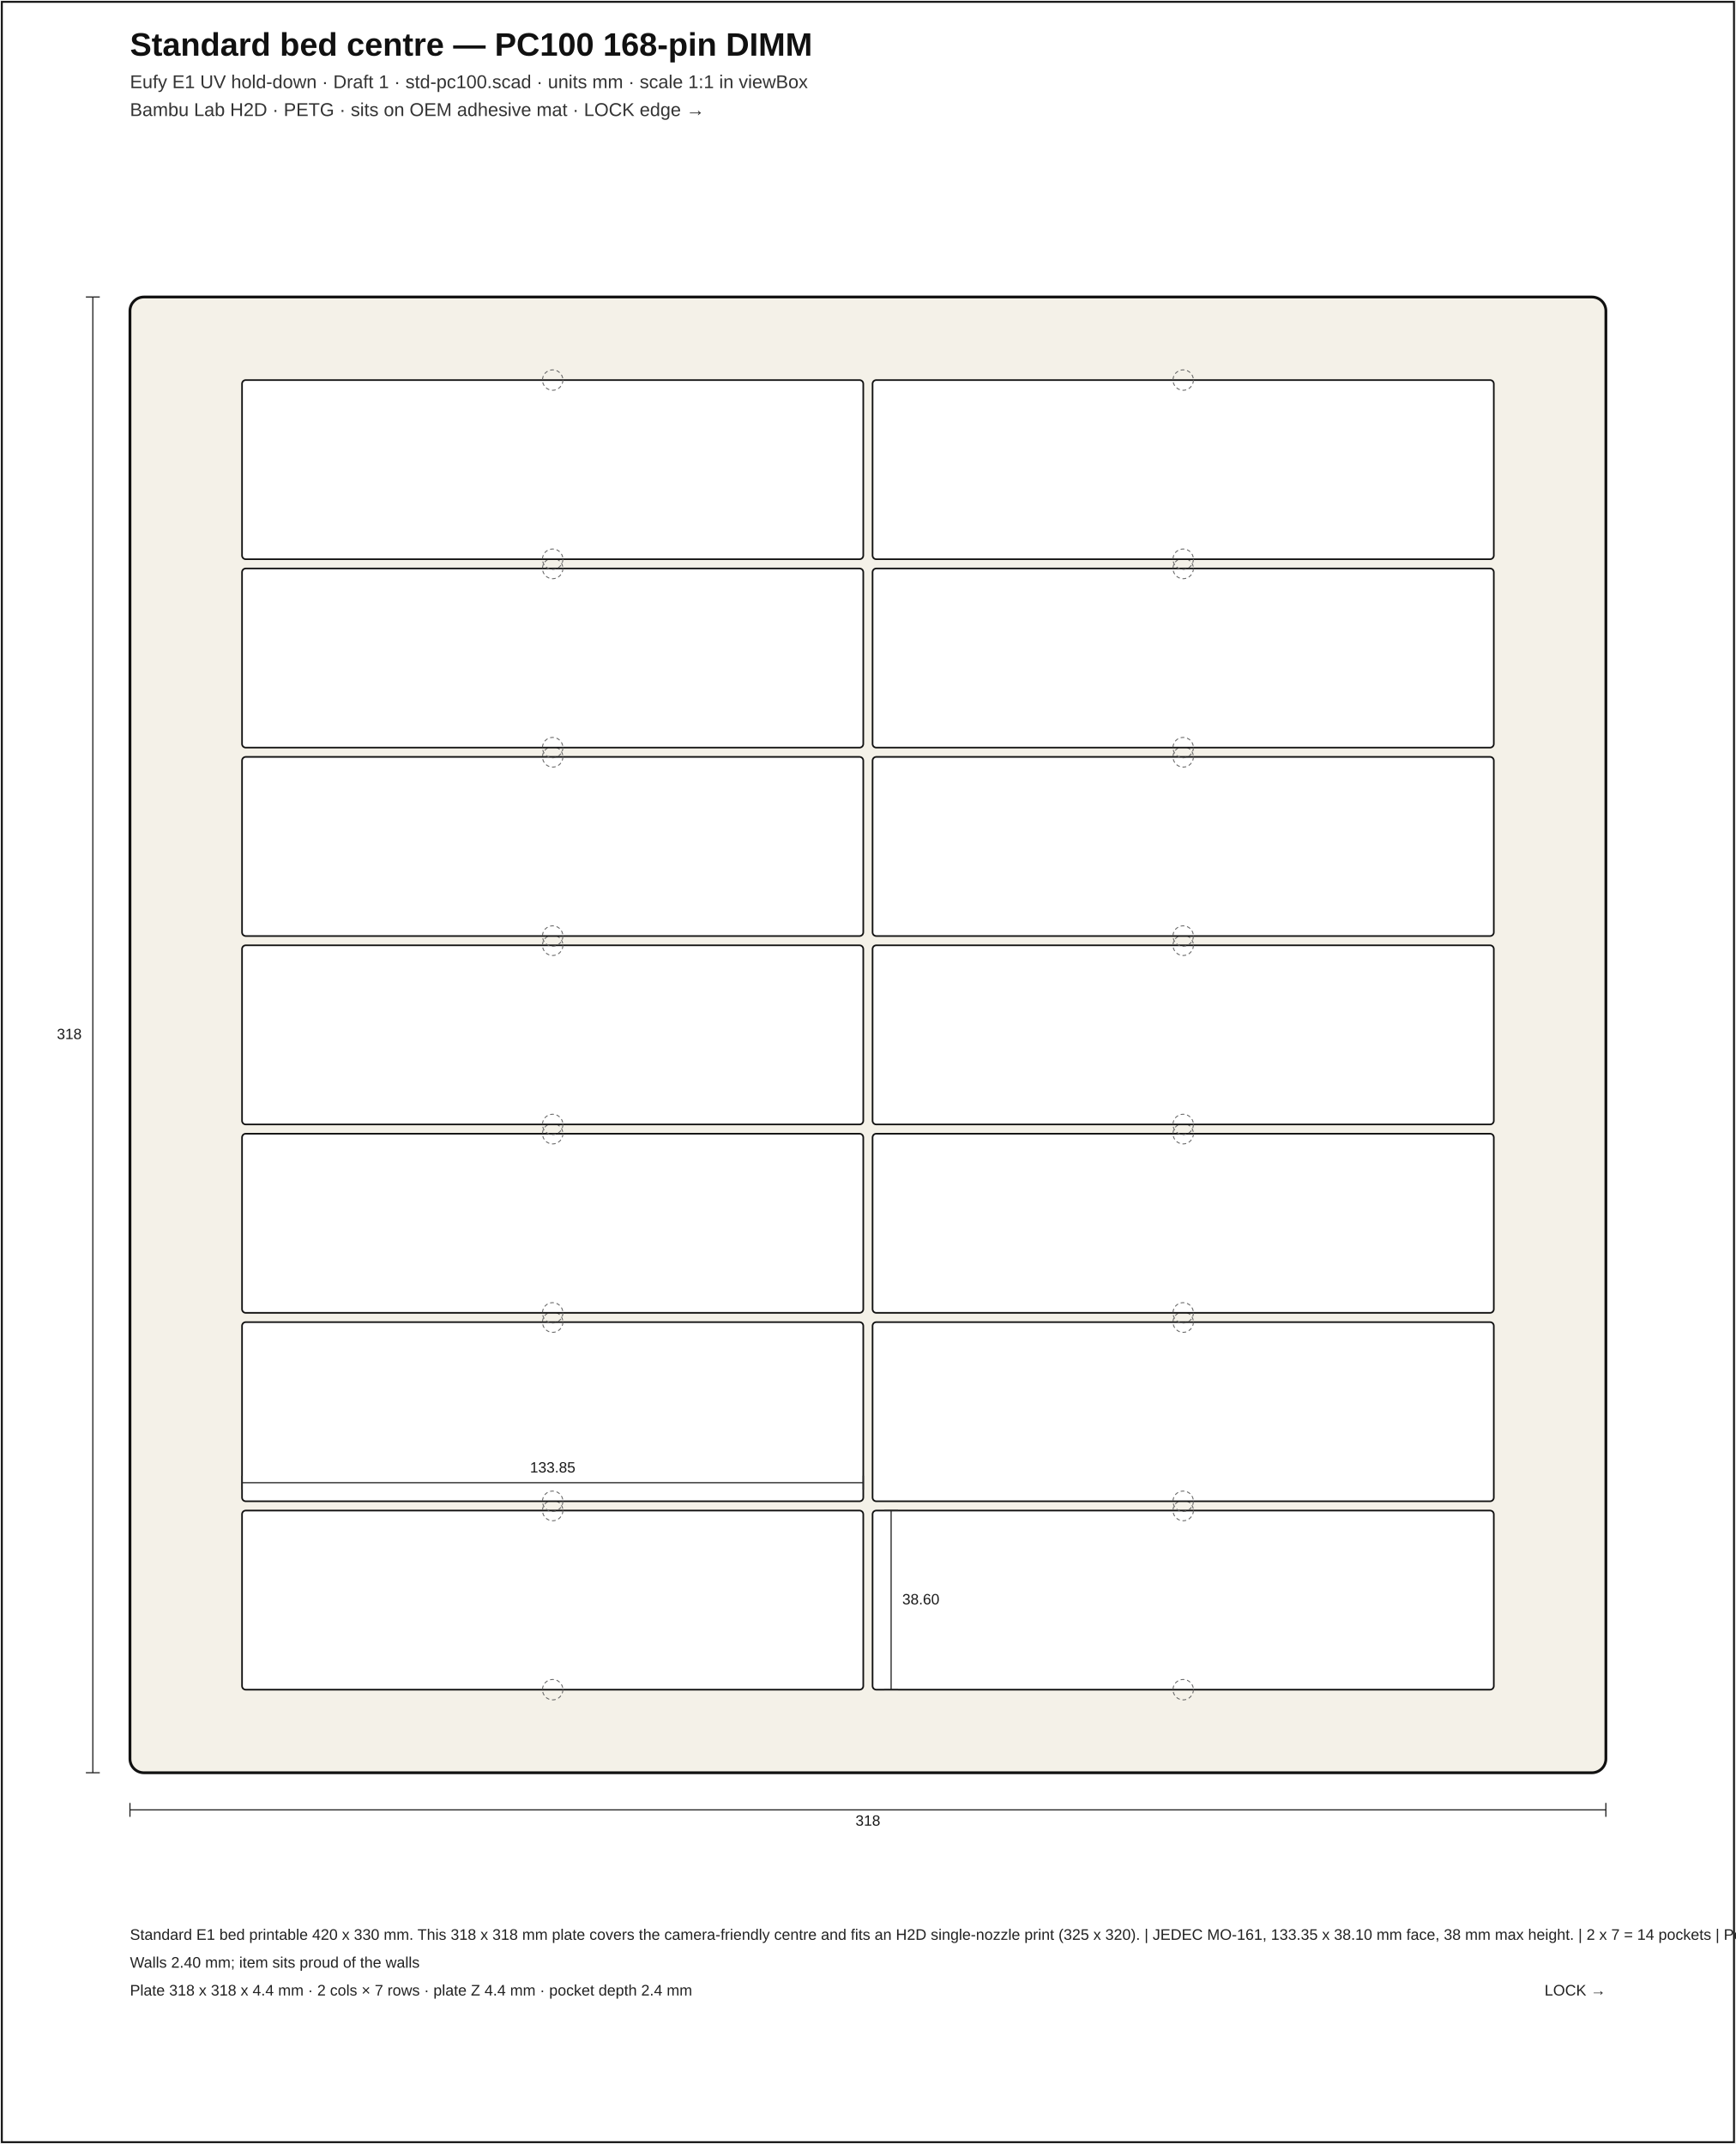
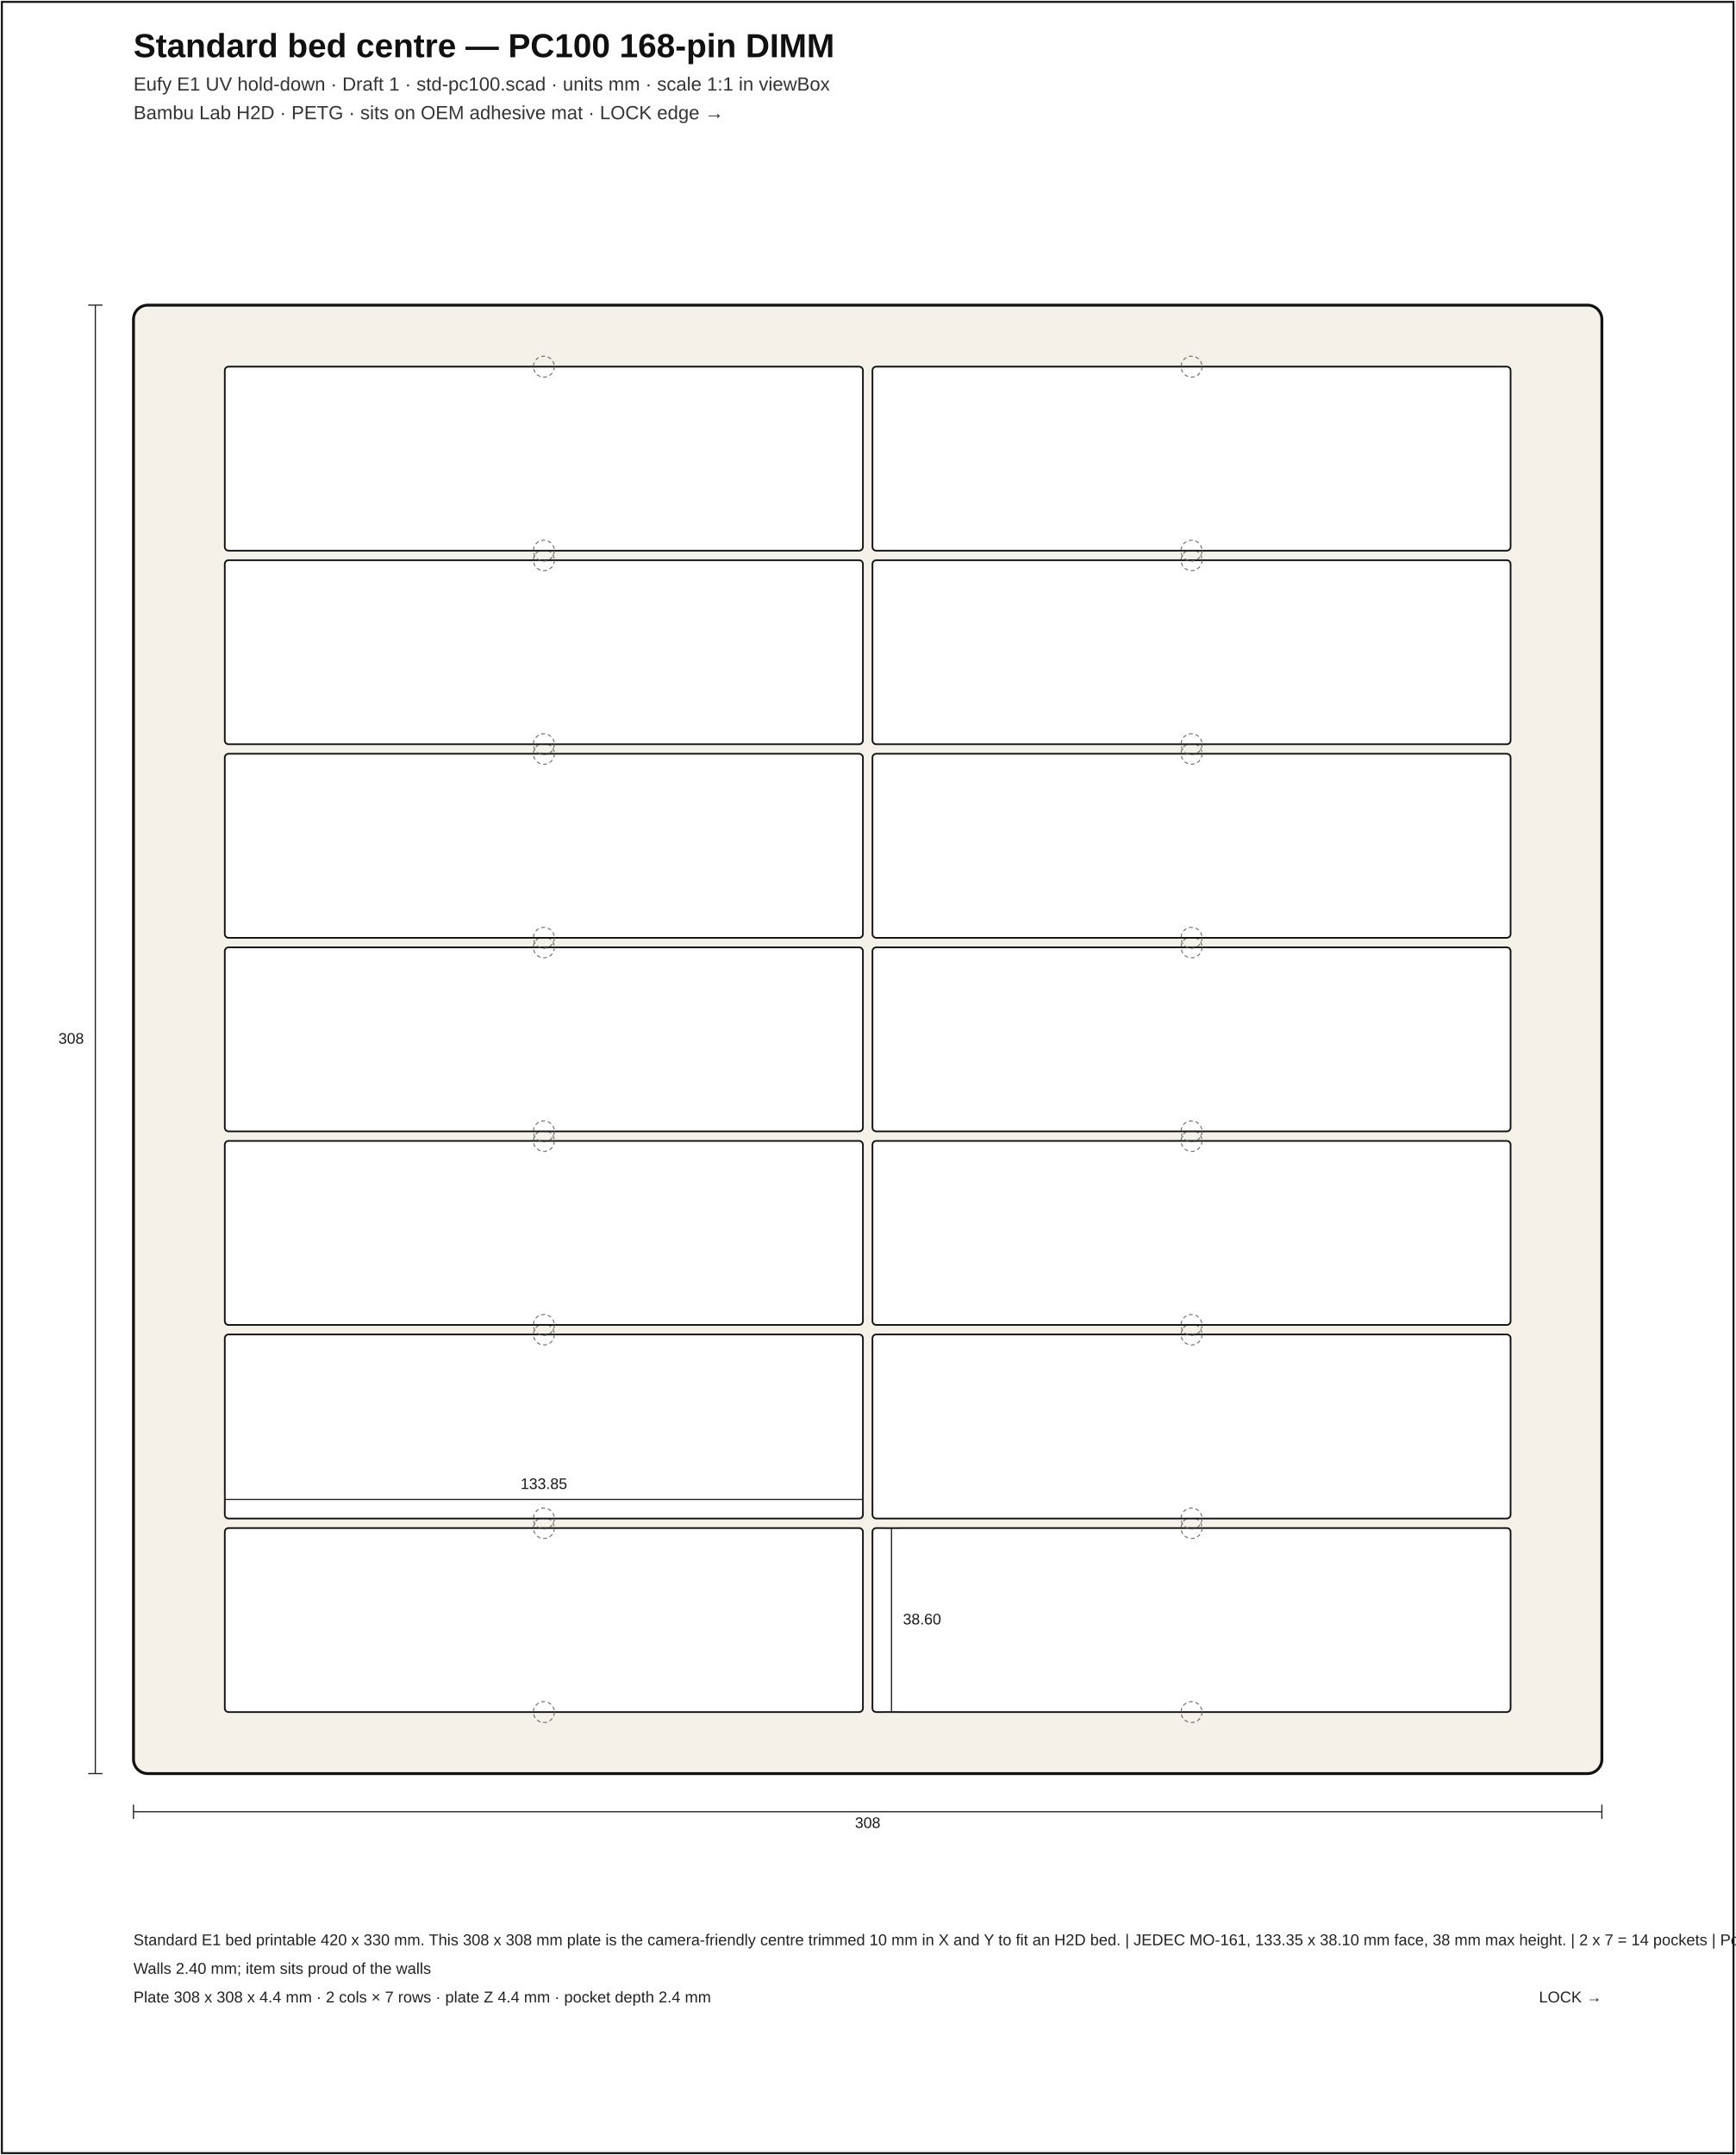
- <svg xmlns="http://www.w3.org/2000/svg" viewBox="0 0 374.00 462.00" width="1122" height="1386">
+ <svg xmlns="http://www.w3.org/2000/svg" viewBox="0 0 364.00 452.00" width="1092" height="1356">
  <style>
    text { font-family: Segoe UI, Arial, sans-serif; fill: #111; }
    .title { font-size: 7px; font-weight: 700; }
    .sub { font-size: 4px; fill: #333; }
    .dim text { font-size: 3.2px; fill: #1a1a1a; }
    .dim line { stroke: #222; stroke-width: 0.25; }
    .plate { fill: #f4f1e8; stroke: #111; stroke-width: 0.6; }
    .pocket { fill: #fff; stroke: #111; stroke-width: 0.35; }
    .pick { fill: none; stroke: #666; stroke-width: 0.2; stroke-dasharray: 0.8 0.6; }
    .note { font-size: 3.3px; fill: #222; }
    .block { fill: #fff; stroke: #111; stroke-width: 0.4; }
  </style>
-   <rect class="block" x="0.4" y="0.4" width="373.20" height="461.20" />
+   <rect class="block" x="0.4" y="0.4" width="363.20" height="451.20" />
  <text class="title" x="28" y="12">Standard bed centre — PC100 168-pin DIMM</text>
  <text class="sub" x="28" y="19">Eufy E1 UV hold-down  ·  Draft 1  ·  std-pc100.scad  ·  units mm  ·  scale 1:1 in viewBox</text>
  <text class="sub" x="28" y="25">Bambu Lab H2D  ·  PETG  ·  sits on OEM adhesive mat  ·  LOCK edge →</text>
-   <rect class="plate" x="28.00" y="64.00" width="318.00" height="318.00" rx="3.0" />
-   <rect class="pocket" x="52.15" y="325.50" width="133.85" height="38.60" rx="0.8" />
-   <circle class="pick" cx="119.08" cy="325.50" r="2.2" />
-   <circle class="pick" cx="119.08" cy="364.10" r="2.2" />
-   <rect class="pocket" x="188.00" y="325.50" width="133.85" height="38.60" rx="0.8" />
-   <circle class="pick" cx="254.93" cy="325.50" r="2.2" />
-   <circle class="pick" cx="254.93" cy="364.10" r="2.2" />
-   <rect class="pocket" x="52.15" y="284.90" width="133.85" height="38.60" rx="0.8" />
-   <circle class="pick" cx="119.08" cy="284.90" r="2.2" />
-   <circle class="pick" cx="119.08" cy="323.50" r="2.2" />
-   <rect class="pocket" x="188.00" y="284.90" width="133.85" height="38.60" rx="0.8" />
-   <circle class="pick" cx="254.93" cy="284.90" r="2.2" />
-   <circle class="pick" cx="254.93" cy="323.50" r="2.2" />
-   <rect class="pocket" x="52.15" y="244.30" width="133.85" height="38.60" rx="0.8" />
-   <circle class="pick" cx="119.08" cy="244.30" r="2.2" />
-   <circle class="pick" cx="119.08" cy="282.90" r="2.2" />
-   <rect class="pocket" x="188.00" y="244.30" width="133.85" height="38.60" rx="0.8" />
-   <circle class="pick" cx="254.93" cy="244.30" r="2.2" />
-   <circle class="pick" cx="254.93" cy="282.90" r="2.2" />
-   <rect class="pocket" x="52.15" y="203.70" width="133.85" height="38.60" rx="0.8" />
-   <circle class="pick" cx="119.08" cy="203.70" r="2.2" />
-   <circle class="pick" cx="119.08" cy="242.30" r="2.2" />
-   <rect class="pocket" x="188.00" y="203.70" width="133.85" height="38.60" rx="0.8" />
-   <circle class="pick" cx="254.93" cy="203.70" r="2.2" />
-   <circle class="pick" cx="254.93" cy="242.30" r="2.2" />
-   <rect class="pocket" x="52.15" y="163.10" width="133.85" height="38.60" rx="0.8" />
-   <circle class="pick" cx="119.08" cy="163.10" r="2.2" />
-   <circle class="pick" cx="119.08" cy="201.70" r="2.2" />
-   <rect class="pocket" x="188.00" y="163.10" width="133.85" height="38.60" rx="0.8" />
-   <circle class="pick" cx="254.93" cy="163.10" r="2.2" />
-   <circle class="pick" cx="254.93" cy="201.70" r="2.2" />
-   <rect class="pocket" x="52.15" y="122.50" width="133.85" height="38.60" rx="0.8" />
-   <circle class="pick" cx="119.08" cy="122.50" r="2.2" />
-   <circle class="pick" cx="119.08" cy="161.10" r="2.2" />
-   <rect class="pocket" x="188.00" y="122.50" width="133.85" height="38.60" rx="0.8" />
-   <circle class="pick" cx="254.93" cy="122.50" r="2.2" />
-   <circle class="pick" cx="254.93" cy="161.10" r="2.2" />
-   <rect class="pocket" x="52.15" y="81.90" width="133.85" height="38.60" rx="0.8" />
-   <circle class="pick" cx="119.08" cy="81.90" r="2.2" />
-   <circle class="pick" cx="119.08" cy="120.50" r="2.2" />
-   <rect class="pocket" x="188.00" y="81.90" width="133.85" height="38.60" rx="0.8" />
-   <circle class="pick" cx="254.93" cy="81.90" r="2.2" />
-   <circle class="pick" cx="254.93" cy="120.50" r="2.2" />
+   <rect class="plate" x="28.00" y="64.00" width="308.00" height="308.00" rx="3.0" />
+   <rect class="pocket" x="47.15" y="320.50" width="133.85" height="38.60" rx="0.8" />
+   <circle class="pick" cx="114.08" cy="320.50" r="2.2" />
+   <circle class="pick" cx="114.08" cy="359.10" r="2.2" />
+   <rect class="pocket" x="183.00" y="320.50" width="133.85" height="38.60" rx="0.8" />
+   <circle class="pick" cx="249.93" cy="320.50" r="2.2" />
+   <circle class="pick" cx="249.93" cy="359.10" r="2.2" />
+   <rect class="pocket" x="47.15" y="279.90" width="133.85" height="38.60" rx="0.8" />
+   <circle class="pick" cx="114.08" cy="279.90" r="2.2" />
+   <circle class="pick" cx="114.08" cy="318.50" r="2.2" />
+   <rect class="pocket" x="183.00" y="279.90" width="133.85" height="38.60" rx="0.8" />
+   <circle class="pick" cx="249.93" cy="279.90" r="2.2" />
+   <circle class="pick" cx="249.93" cy="318.50" r="2.2" />
+   <rect class="pocket" x="47.15" y="239.30" width="133.85" height="38.60" rx="0.8" />
+   <circle class="pick" cx="114.08" cy="239.30" r="2.2" />
+   <circle class="pick" cx="114.08" cy="277.90" r="2.2" />
+   <rect class="pocket" x="183.00" y="239.30" width="133.85" height="38.60" rx="0.8" />
+   <circle class="pick" cx="249.93" cy="239.30" r="2.2" />
+   <circle class="pick" cx="249.93" cy="277.90" r="2.2" />
+   <rect class="pocket" x="47.15" y="198.70" width="133.85" height="38.60" rx="0.8" />
+   <circle class="pick" cx="114.08" cy="198.70" r="2.2" />
+   <circle class="pick" cx="114.08" cy="237.30" r="2.2" />
+   <rect class="pocket" x="183.00" y="198.70" width="133.85" height="38.60" rx="0.8" />
+   <circle class="pick" cx="249.93" cy="198.70" r="2.2" />
+   <circle class="pick" cx="249.93" cy="237.30" r="2.2" />
+   <rect class="pocket" x="47.15" y="158.10" width="133.85" height="38.60" rx="0.8" />
+   <circle class="pick" cx="114.08" cy="158.10" r="2.2" />
+   <circle class="pick" cx="114.08" cy="196.70" r="2.2" />
+   <rect class="pocket" x="183.00" y="158.10" width="133.85" height="38.60" rx="0.8" />
+   <circle class="pick" cx="249.93" cy="158.10" r="2.2" />
+   <circle class="pick" cx="249.93" cy="196.70" r="2.2" />
+   <rect class="pocket" x="47.15" y="117.50" width="133.85" height="38.60" rx="0.8" />
+   <circle class="pick" cx="114.08" cy="117.50" r="2.2" />
+   <circle class="pick" cx="114.08" cy="156.10" r="2.2" />
+   <rect class="pocket" x="183.00" y="117.50" width="133.85" height="38.60" rx="0.8" />
+   <circle class="pick" cx="249.93" cy="117.50" r="2.2" />
+   <circle class="pick" cx="249.93" cy="156.10" r="2.2" />
+   <rect class="pocket" x="47.15" y="76.90" width="133.85" height="38.60" rx="0.8" />
+   <circle class="pick" cx="114.08" cy="76.90" r="2.2" />
+   <circle class="pick" cx="114.08" cy="115.50" r="2.2" />
+   <rect class="pocket" x="183.00" y="76.90" width="133.85" height="38.60" rx="0.8" />
+   <circle class="pick" cx="249.93" cy="76.90" r="2.2" />
+   <circle class="pick" cx="249.93" cy="115.50" r="2.2" />
  <g class="dim">
-     <line x1="28.00" y1="390.00" x2="346.00" y2="390.00" />
-     <line x1="28.00" y1="388.50" x2="28.00" y2="391.50" />
-     <line x1="346.00" y1="388.50" x2="346.00" y2="391.50" />
-     <text x="187.00" y="393.40" text-anchor="middle">318</text>
+     <line x1="28.00" y1="380.00" x2="336.00" y2="380.00" />
+     <line x1="28.00" y1="378.50" x2="28.00" y2="381.50" />
+     <line x1="336.00" y1="378.50" x2="336.00" y2="381.50" />
+     <text x="182.00" y="383.40" text-anchor="middle">308</text>
  </g>
  <g class="dim">
-     <line x1="20.00" y1="64.00" x2="20.00" y2="382.00" />
+     <line x1="20.00" y1="64.00" x2="20.00" y2="372.00" />
    <line x1="18.50" y1="64.00" x2="21.50" y2="64.00" />
-     <line x1="18.50" y1="382.00" x2="21.50" y2="382.00" />
-     <text x="17.60" y="223.00" text-anchor="end" dominant-baseline="middle">318</text>
+     <line x1="18.50" y1="372.00" x2="21.50" y2="372.00" />
+     <text x="17.60" y="218.00" text-anchor="end" dominant-baseline="middle">308</text>
  </g>
  <g class="dim">
-     <line x1="52.15" y1="319.50" x2="186.00" y2="319.50" />
-     <line x1="52.15" y1="318.00" x2="52.15" y2="321.00" />
-     <line x1="186.00" y1="318.00" x2="186.00" y2="321.00" />
-     <text x="119.08" y="317.30" text-anchor="middle">133.85</text>
+     <line x1="47.15" y1="314.50" x2="181.00" y2="314.50" />
+     <line x1="47.15" y1="313.00" x2="47.15" y2="316.00" />
+     <line x1="181.00" y1="313.00" x2="181.00" y2="316.00" />
+     <text x="114.08" y="312.30" text-anchor="middle">133.85</text>
  </g>
  <g class="dim">
-     <line x1="192.00" y1="325.50" x2="192.00" y2="364.10" />
-     <line x1="190.50" y1="325.50" x2="193.50" y2="325.50" />
-     <line x1="190.50" y1="364.10" x2="193.50" y2="364.10" />
-     <text x="194.40" y="344.80" text-anchor="start" dominant-baseline="middle">38.60</text>
+     <line x1="187.00" y1="320.50" x2="187.00" y2="359.10" />
+     <line x1="185.50" y1="320.50" x2="188.50" y2="320.50" />
+     <line x1="185.50" y1="359.10" x2="188.50" y2="359.10" />
+     <text x="189.40" y="339.80" text-anchor="start" dominant-baseline="middle">38.60</text>
  </g>
-   <text class="note" x="28" y="418.0">Standard E1 bed printable 420 x 330 mm. This 318 x 318 mm plate covers the camera-friendly centre and fits an H2D single-nozzle print (325 x 320).  |  JEDEC MO-161, 133.35 x 38.10 mm face, 38 mm max height.  |  2 x 7 = 14 pockets  |  Pocket 133.85 x 38.60 mm (item 133.35 x 38.1 + 0.50 mm clearance)</text>
-   <text class="note" x="28" y="424.0">Walls 2.40 mm; item sits proud of the walls</text>
-   <text class="note" x="28" y="430.0">Plate 318 x 318 x 4.4 mm  ·  2 cols × 7 rows  ·  plate Z 4.4 mm  ·  pocket depth 2.4 mm</text>
-   <text class="note" x="346.0" y="430.0" text-anchor="end">LOCK →</text>
+   <text class="note" x="28" y="408.0">Standard E1 bed printable 420 x 330 mm. This 308 x 308 mm plate is the camera-friendly centre trimmed 10 mm in X and Y to fit an H2D bed.  |  JEDEC MO-161, 133.35 x 38.10 mm face, 38 mm max height.  |  2 x 7 = 14 pockets  |  Pocket 133.85 x 38.60 mm (item 133.35 x 38.1 + 0.50 mm clearance)</text>
+   <text class="note" x="28" y="414.0">Walls 2.40 mm; item sits proud of the walls</text>
+   <text class="note" x="28" y="420.0">Plate 308 x 308 x 4.4 mm  ·  2 cols × 7 rows  ·  plate Z 4.4 mm  ·  pocket depth 2.4 mm</text>
+   <text class="note" x="336.0" y="420.0" text-anchor="end">LOCK →</text>
</svg>
